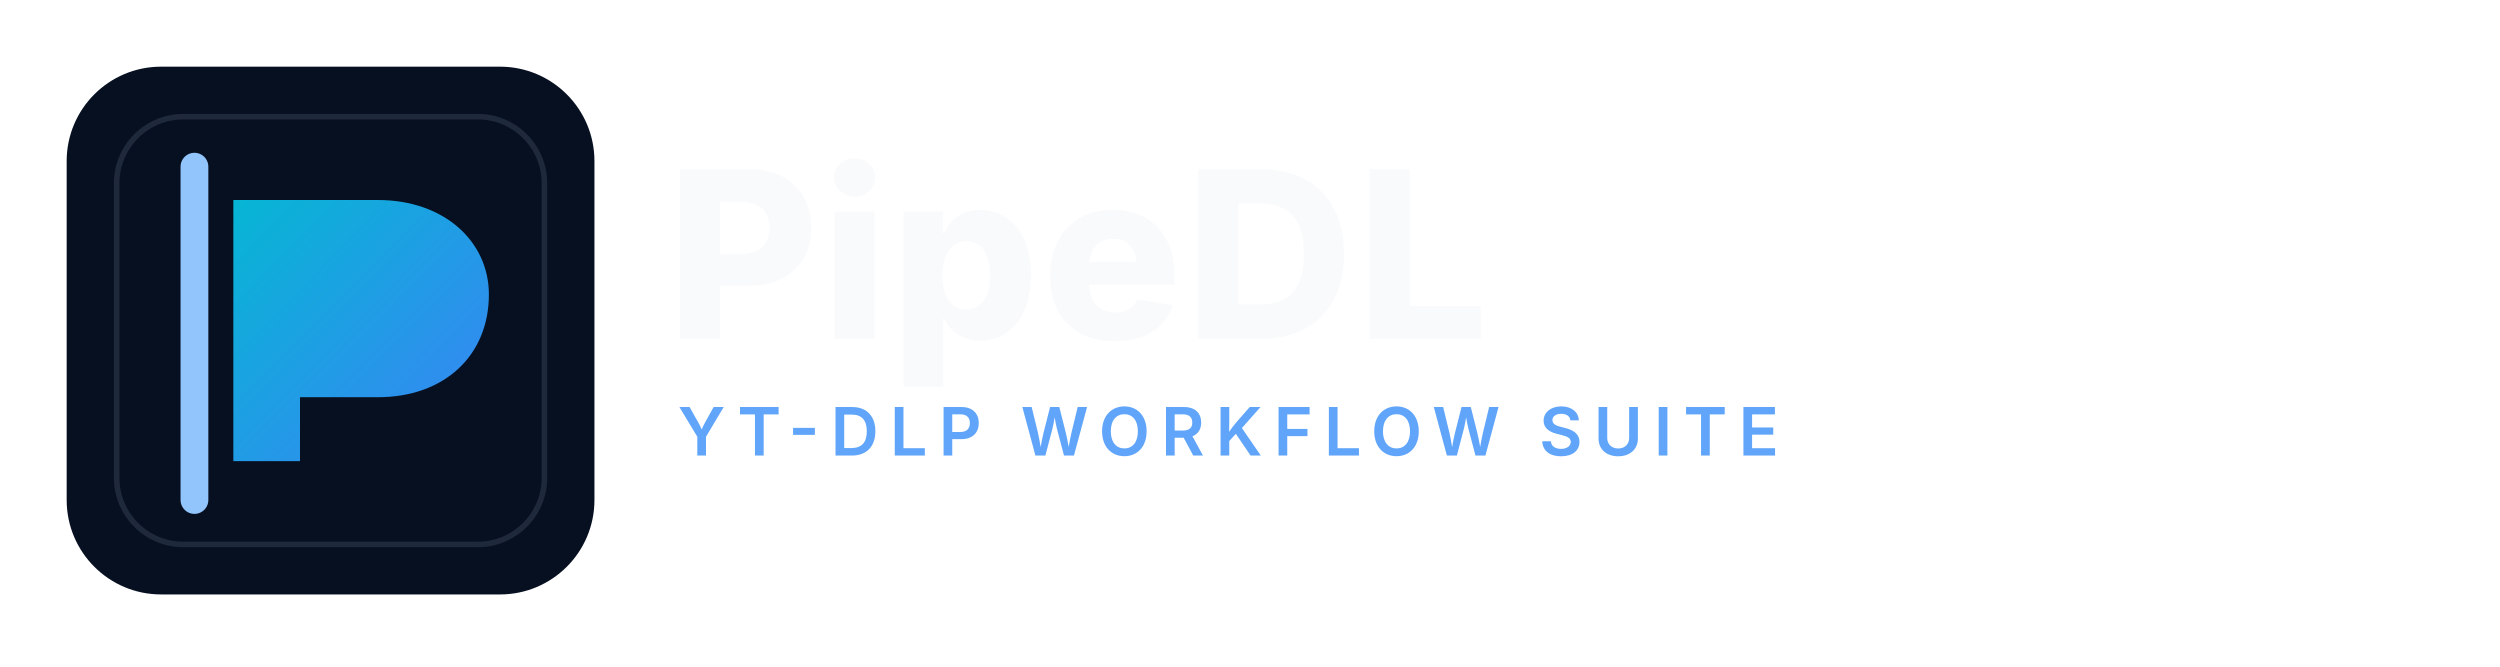
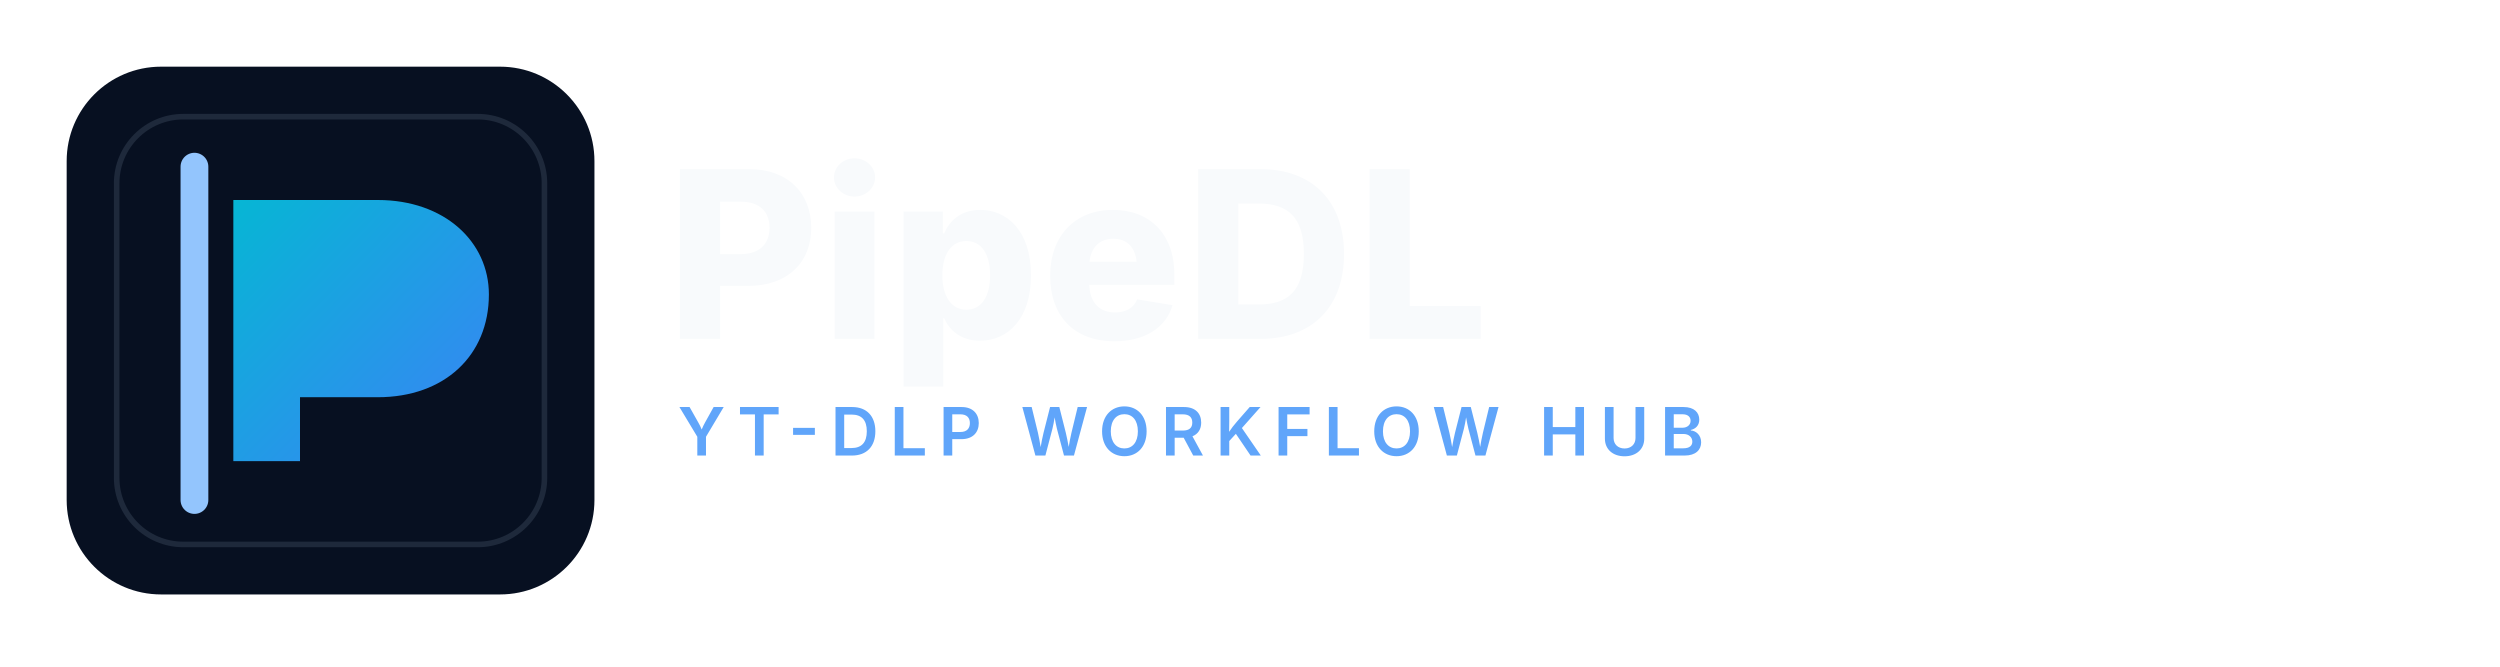
<svg xmlns="http://www.w3.org/2000/svg" width="900" height="240" viewBox="0 0 900 240" fill="none">
  <defs>
    <linearGradient id="b1" x1="0" y1="0" x2="1" y2="1">
      <stop offset="0%" stop-color="#06B6D4" />
      <stop offset="100%" stop-color="#3B82F6" />
    </linearGradient>
  </defs>
  <rect x="24" y="24" width="190" height="190" rx="34" fill="#071021" />
  <rect x="42" y="42" width="154" height="154" rx="24" stroke="#1E293B" stroke-width="2" />
  <path d="M84 166V72H136C160 72 176 87 176 106C176 128 160 143 136 143H108V166H84Z" fill="url(#b1)" />
  <path d="M70 60V180" stroke="#93C5FD" stroke-width="10" stroke-linecap="round" />
  <text x="240" y="122" fill="#F8FAFC" font-family="Inter,Segoe UI,Arial,sans-serif" font-size="84" font-weight="800" letter-spacing="1">PipeDL</text>
-   <text x="244" y="164" fill="#60A5FA" font-family="Inter,Segoe UI,Arial,sans-serif" font-size="24" font-weight="600" letter-spacing="4">YT-DLP WORKFLOW SUITE</text>
+   <text x="244" y="164" fill="#60A5FA" font-family="Inter,Segoe UI,Arial,sans-serif" font-size="24" font-weight="600" letter-spacing="4">YT-DLP WORKFLOW HUB</text>
</svg>
